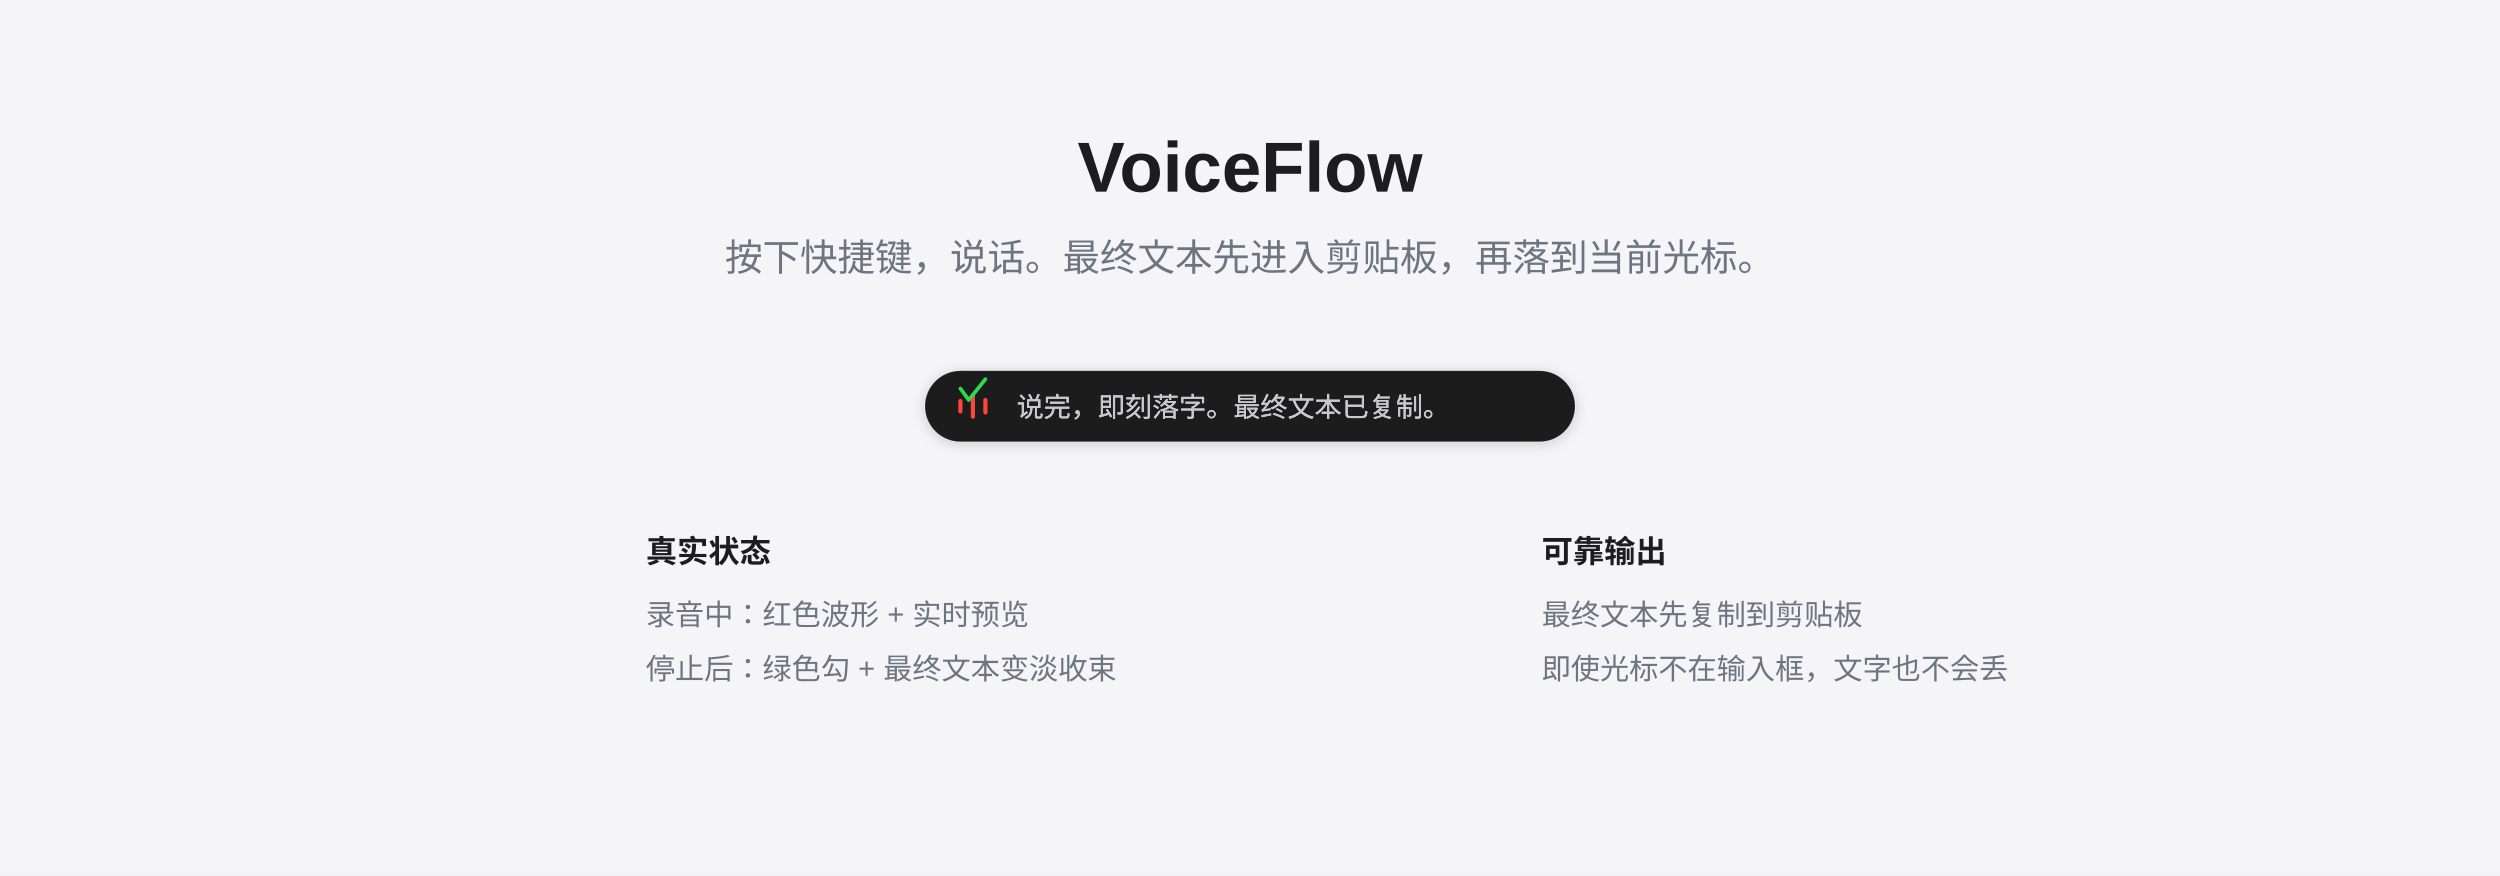
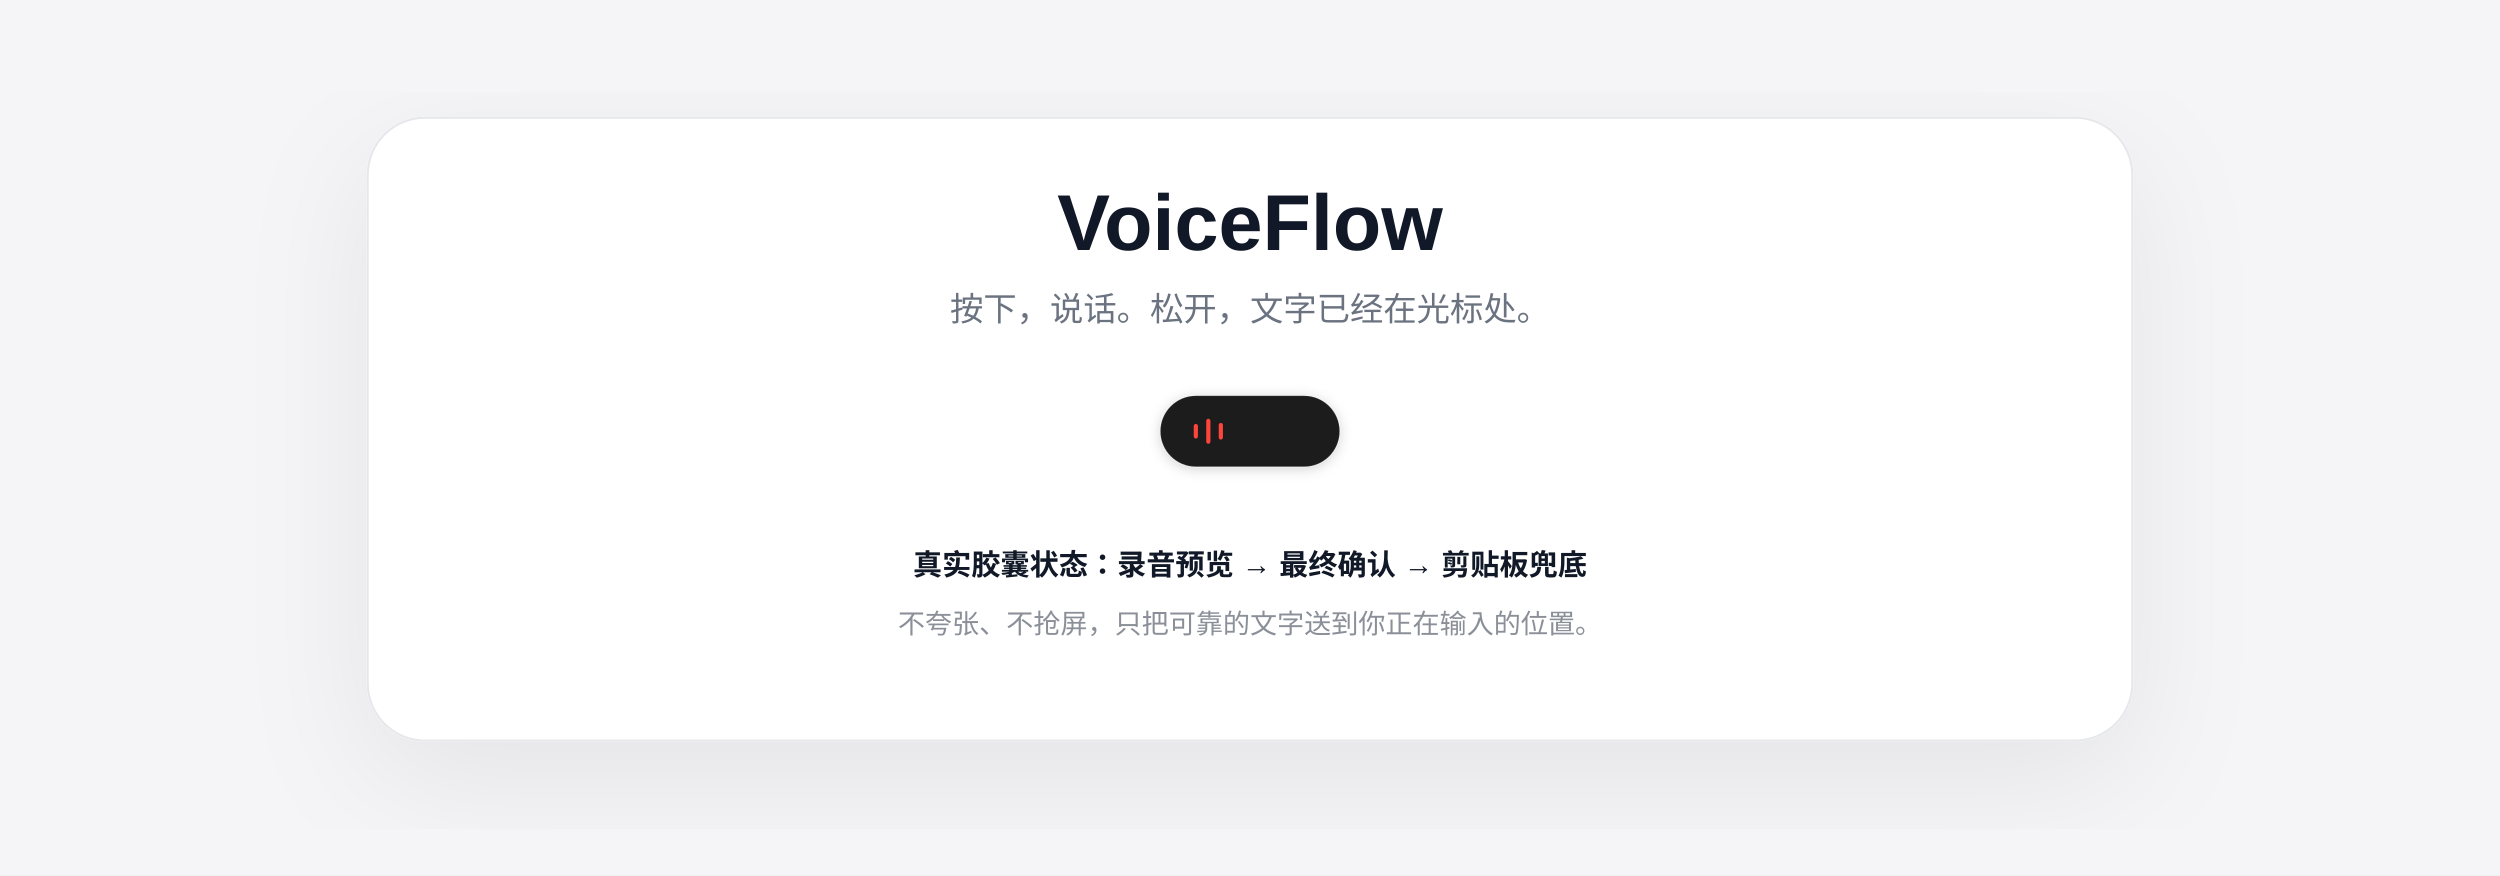
<svg xmlns="http://www.w3.org/2000/svg" width="1200" height="420" viewBox="0 0 1200 420" role="img" aria-labelledby="title desc">
  <defs>
-     <filter id="pillShadow" x="-30%" y="-130%" width="160%" height="360%">
-       <feDropShadow dx="0" dy="10" stdDeviation="16" flood-color="#000000" flood-opacity="0.22" />
+     <filter id="pillShadow" x="-30%" y="-140%" width="160%" height="380%">
+       <feDropShadow dx="0" dy="10" stdDeviation="18" flood-color="#000000" flood-opacity="0.24" />
      <feDropShadow dx="0" dy="1" stdDeviation="3" flood-color="#000000" flood-opacity="0.18" />
+     </filter>
+     <filter id="softPanel" x="-8%" y="-10%" width="116%" height="124%">
+       <feDropShadow dx="0" dy="18" stdDeviation="30" flood-color="#111827" flood-opacity="0.07" />
    </filter>
    <style>
      .ui { font-family: -apple-system, BlinkMacSystemFont, "SF Pro Text", "Segoe UI", "Microsoft YaHei", Arial, sans-serif; }
-       #wave { animation: waveState 5.8s ease infinite; }
-       #check { animation: checkState 5.8s ease infinite; }
-       #liveText { animation: liveTextState 5.8s ease infinite; }
-       #finalText { animation: finalTextState 5.8s ease infinite; }
+       #wave { animation: waveState 6s ease-in-out infinite; }
+       #check { animation: checkState 6s ease-in-out infinite; transform-box: fill-box; transform-origin: center; }
+       #liveText { animation: liveTextState 6s ease-in-out infinite; }
+       #finalText { animation: finalTextState 6s ease-in-out infinite; }
      .bar-a { animation: barA 720ms ease-in-out infinite; transform-box: fill-box; transform-origin: center; }
      .bar-b { animation: barB 880ms ease-in-out infinite 140ms; transform-box: fill-box; transform-origin: center; }
      .bar-c { animation: barC 790ms ease-in-out infinite 260ms; transform-box: fill-box; transform-origin: center; }
      @keyframes waveState {
-         0%, 12%, 68%, 100% { opacity: 0; }
-         16%, 64% { opacity: 1; }
+         0%, 62% { opacity: 1; }
+         70%, 100% { opacity: 0; }
      }
      @keyframes checkState {
        0%, 66%, 100% { opacity: 0; }
        72%, 88% { opacity: 1; }
      }
      @keyframes liveTextState {
-         0%, 12%, 68%, 100% { opacity: 0; }
-         16%, 64% { opacity: 1; }
+         0%, 18%, 66%, 100% { opacity: 0; }
+         26%, 60% { opacity: 1; }
      }
      @keyframes finalTextState {
        0%, 66%, 100% { opacity: 0; }
        72%, 88% { opacity: 1; }
      }
      @keyframes barA {
        0%, 100% { transform: scaleY(0.55); opacity: 0.55; }
        50% { transform: scaleY(1.22); opacity: 1; }
      }
      @keyframes barB {
        0%, 100% { transform: scaleY(0.60); opacity: 0.50; }
        55% { transform: scaleY(1.15); opacity: 1; }
      }
      @keyframes barC {
        0%, 100% { transform: scaleY(0.50); opacity: 0.60; }
        45% { transform: scaleY(1.28); opacity: 1; }
      }
    </style>
  </defs>
  <rect width="1200" height="420" fill="#f5f5f7" />
+   <g class="ui" filter="url(#softPanel)">
+     <rect x="176" y="56" width="848" height="300" rx="28" fill="#ffffff" />
+     <rect x="176.5" y="56.5" width="847" height="299" rx="27.5" fill="none" stroke="#e5e7eb" />
+   </g>
  <g class="ui">
-     <text x="600" y="92" text-anchor="middle" font-size="34" font-weight="760" fill="#1d1d1f">VoiceFlow</text>
-     <text x="600" y="130" text-anchor="middle" font-size="18" font-weight="430" fill="#6e7480">按下快捷键，说话。最终文本先进入剪贴板，再落到当前光标。</text>
+     <text x="600" y="120" text-anchor="middle" font-size="38" font-weight="760" letter-spacing="0" fill="#111827">VoiceFlow</text>
+     <text x="600" y="154" text-anchor="middle" font-size="16" font-weight="450" letter-spacing="0" fill="#6b7280">按下，说话。松开，文字已经在光标处。</text>
  </g>
-   <g transform="translate(444 178)" filter="url(#pillShadow)">
-     <rect id="demo-pill" x="0" y="0" width="312" height="34" rx="17" fill="#1c1c1e" stroke="#ffffff" stroke-opacity="0.10" stroke-width="0.5" />
+   <g id="capsule" transform="translate(557 190)" filter="url(#pillShadow)">
+     <animateTransform attributeName="transform" type="translate" dur="6s" repeatCount="indefinite" values="557 190;557 190;514 190;444 190;444 190;444 190;557 190" keyTimes="0;0.12;0.22;0.34;0.72;0.88;1" calcMode="spline" keySplines=".22 1 .36 1;.22 1 .36 1;.22 1 .36 1;.16 1 .3 1;.16 1 .3 1;.4 0 .2 1" />
+     <rect id="demo-pill" x="0" y="0" width="86" height="34" rx="17" fill="#1c1c1e" stroke="#ffffff" stroke-opacity="0.10" stroke-width="0.5">
+       <animate attributeName="width" dur="6s" repeatCount="indefinite" values="86;86;172;312;312;312;86" keyTimes="0;0.12;0.22;0.34;0.72;0.88;1" calcMode="spline" keySplines=".22 1 .36 1;.22 1 .36 1;.22 1 .36 1;.16 1 .3 1;.16 1 .3 1;.4 0 .2 1" />
+     </rect>
    <g id="wave" transform="translate(16 8)">
+       <animate attributeName="opacity" dur="6s" repeatCount="indefinite" values="1;1;1;0;0;1" keyTimes="0;0.62;0.70;0.72;0.88;1" />
      <rect class="bar-a" x="0" y="5.5" width="2" height="7" rx="1" fill="#ff453a" />
      <rect class="bar-b" x="6" y="3" width="2" height="12" rx="1" fill="#ff453a" />
      <rect class="bar-c" x="12" y="5" width="2" height="8" rx="1" fill="#ff453a" />
    </g>
-     <path id="check" d="M17 8.5 l4 5.5 l8 -10" fill="none" stroke="#32d74b" stroke-width="1.8" stroke-linecap="round" stroke-linejoin="round" />
-     <text id="liveText" class="ui" x="44" y="22" font-size="13" font-weight="470" fill="#f5f5f7">说完，即刻落字。最终文本已复制。</text>
-     <text id="finalText" class="ui" x="44" y="22" font-size="13" font-weight="470" fill="#c7c7cc">说完，即刻落字。最终文本已复制。</text>
+     <g id="check" transform="translate(15 7) rotate(42 7 7)" opacity="0">
+       <animate attributeName="opacity" dur="6s" repeatCount="indefinite" values="0;0;1;1;0" keyTimes="0;0.66;0.72;0.88;1" />
+       <rect x="8" y="0" width="1.8" height="11" rx="0.9" fill="#32d74b" />
+       <rect x="2" y="9.2" width="8" height="1.8" rx="0.9" fill="#32d74b" />
+     </g>
+     <text id="liveText" class="ui" x="44" y="22" font-size="13" font-weight="470" letter-spacing="0" fill="#f5f5f7" opacity="0">说完，即刻落字。
+       <animate attributeName="opacity" dur="6s" repeatCount="indefinite" values="0;0;1;1;0;0" keyTimes="0;0.25;0.30;0.62;0.70;1" />
+     </text>
+     <text id="finalText" class="ui" x="44" y="22" font-size="13" font-weight="470" letter-spacing="0" fill="#c7c7cc" opacity="0">说完，即刻落字。
+       <animate attributeName="opacity" dur="6s" repeatCount="indefinite" values="0;0;1;1;0" keyTimes="0;0.66;0.72;0.88;1" />
+     </text>
  </g>
-   <g class="ui" transform="translate(310 270)">
-     <text x="0" y="0" font-size="15" font-weight="650" fill="#1d1d1f">真实状态</text>
-     <text x="0" y="30" font-size="14" fill="#6e7480">录音中：红色波形 + 实时预览</text>
-     <text x="0" y="56" font-size="14" fill="#6e7480">停止后：绿色勾 + 最终文本变淡收束</text>
-     <text x="430" y="0" font-size="15" font-weight="650" fill="#1d1d1f">可靠输出</text>
-     <text x="430" y="30" font-size="14" fill="#6e7480">最终文本先复制到剪贴板</text>
-     <text x="430" y="56" font-size="14" fill="#6e7480">即使光标不在输入框，文字也不会丢</text>
+   <g class="ui">
+     <text x="600" y="276" text-anchor="middle" font-size="14" font-weight="560" letter-spacing="0" fill="#111827">真实胶囊状态：录音预览 → 最终确认 → 剪贴板兜底</text>
+     <text x="600" y="304" text-anchor="middle" font-size="13" font-weight="430" letter-spacing="0" fill="#8a8f98">不夸张、不抢屏，只把可靠的文字送到你正在输入的位置。</text>
  </g>
</svg>
